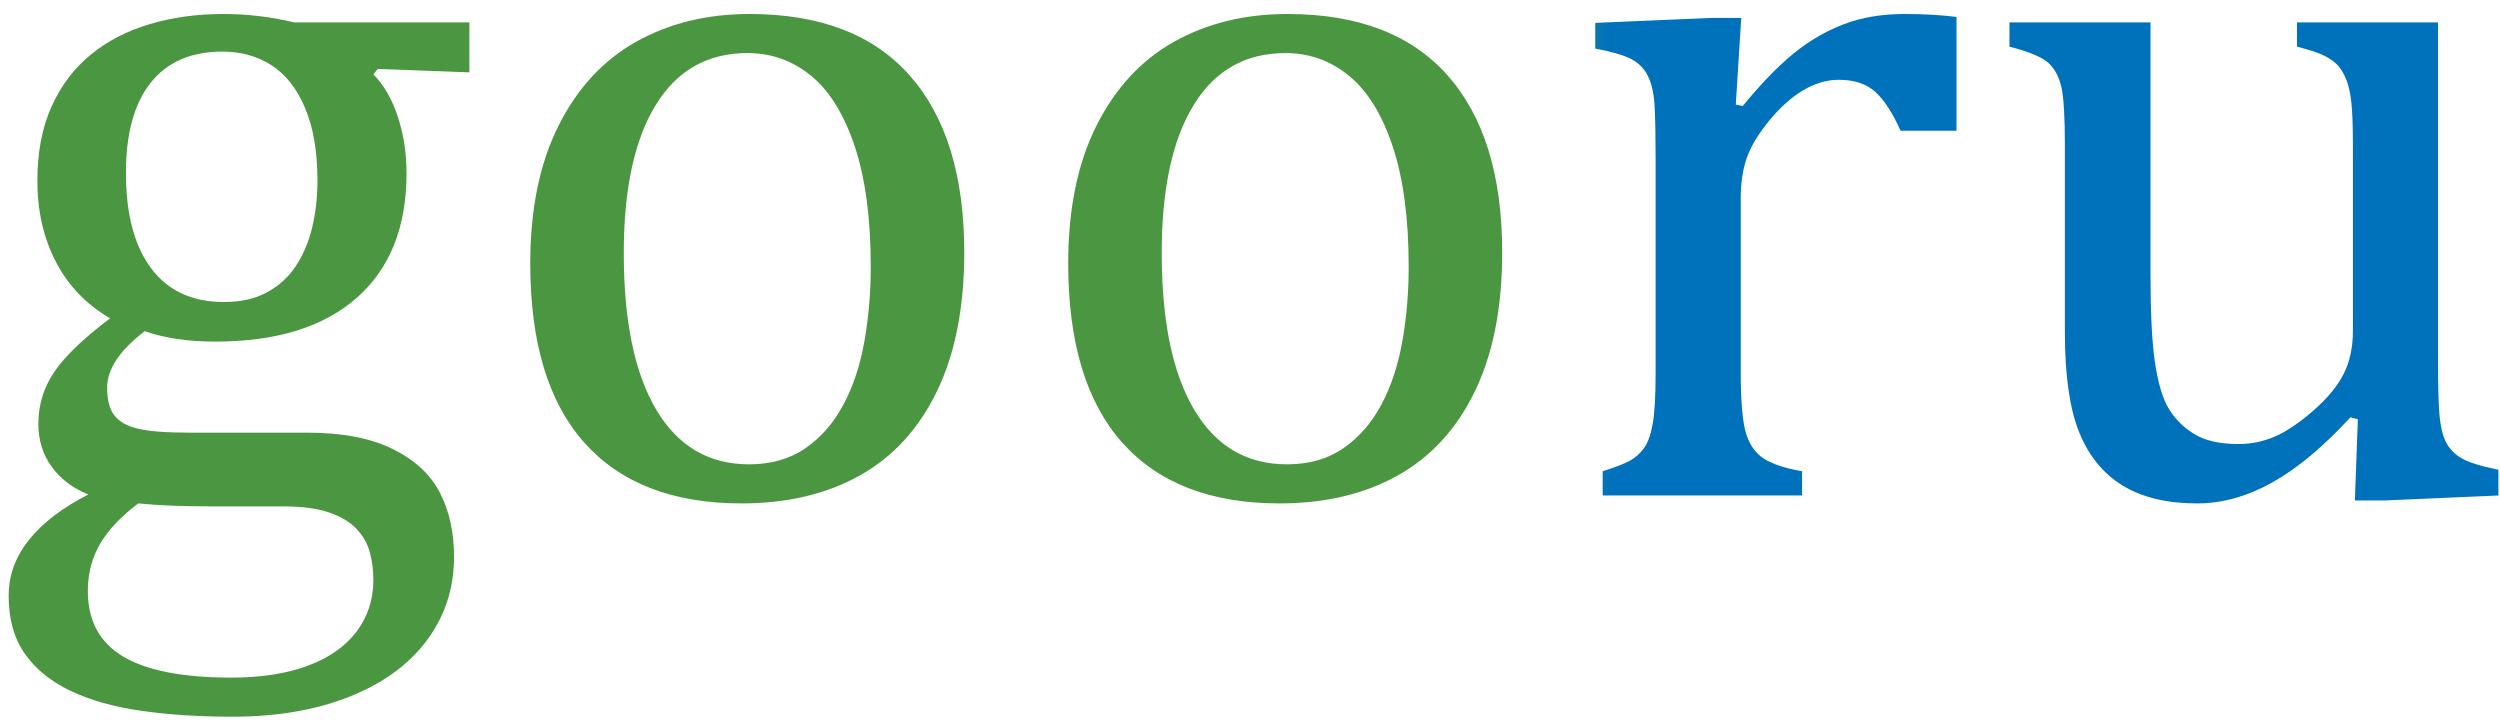
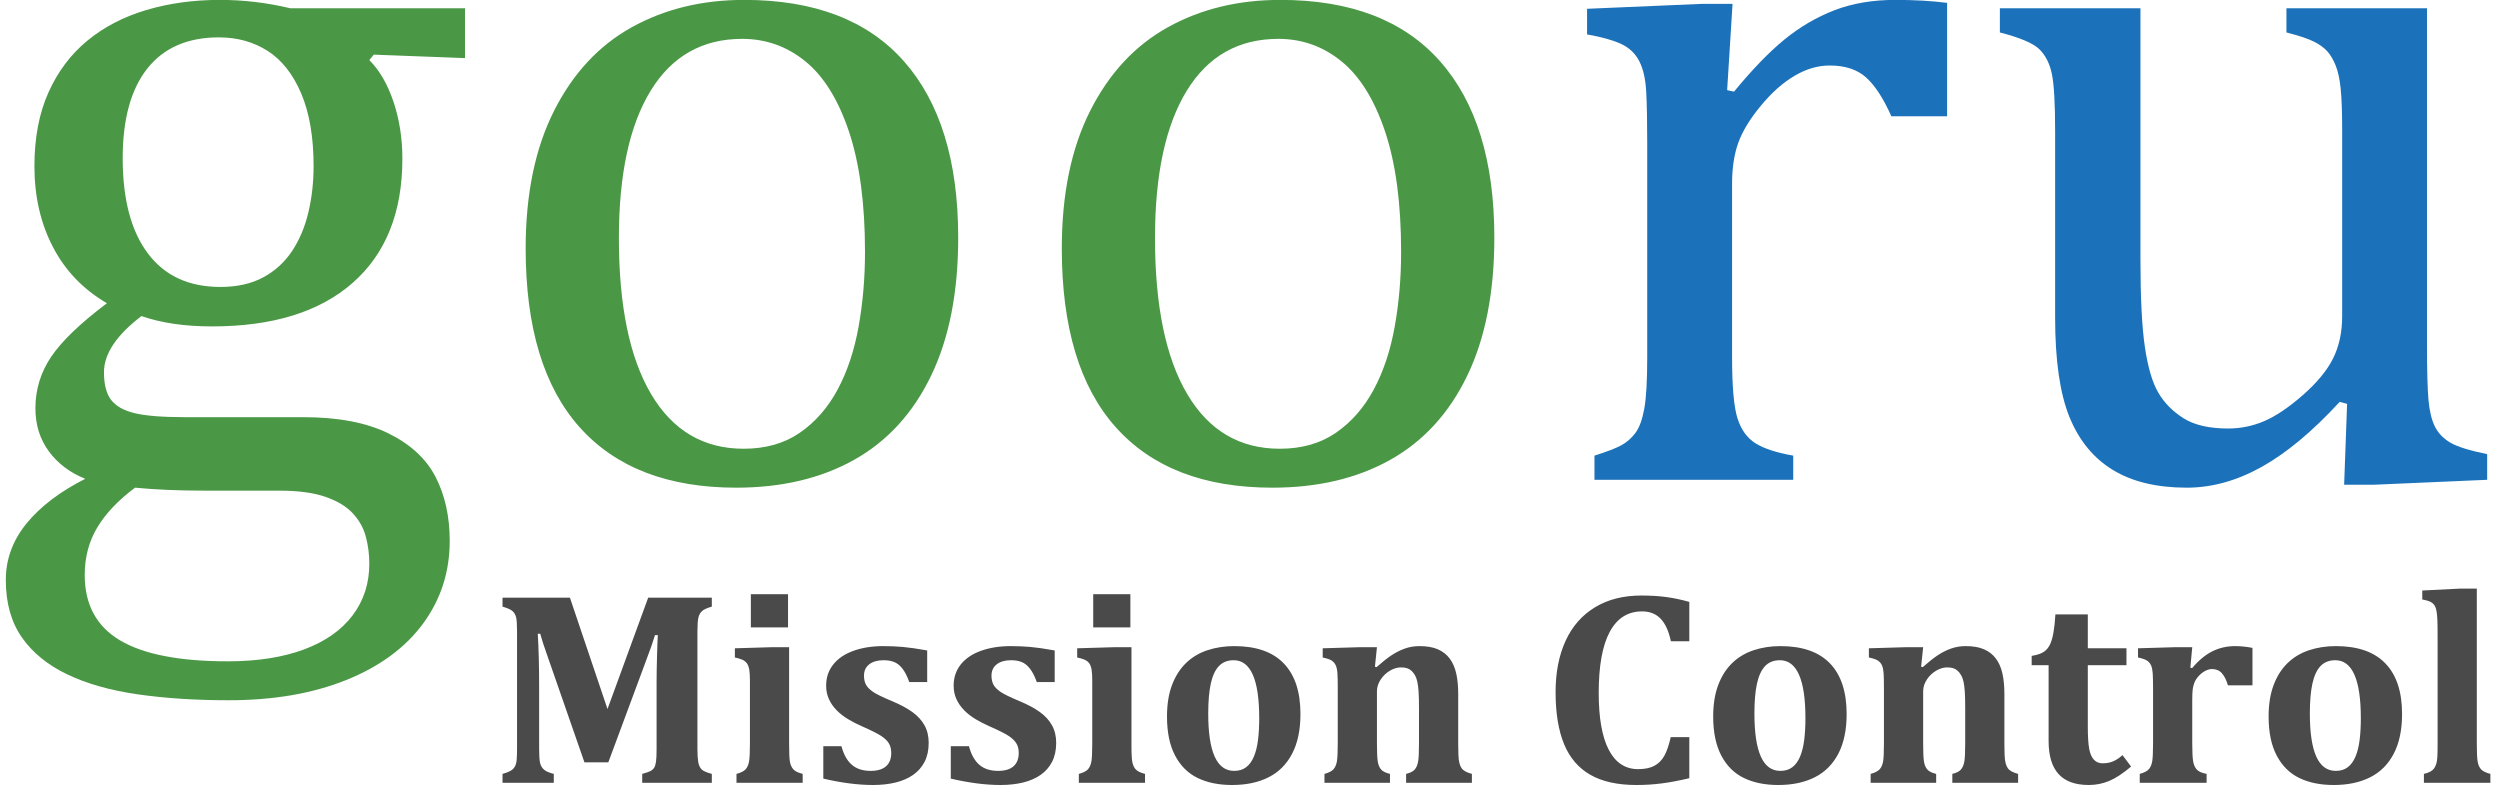
- <svg xmlns="http://www.w3.org/2000/svg" xmlns:xlink="http://www.w3.org/1999/xlink" width="111px" height="32px" viewBox="0 0 111 32" version="1.1">
-   <defs>
-     <linearGradient x1="0%" y1="50%" x2="97.379%" y2="50%" id="linearGradient-1">
-       <stop stop-color="#4B9741" offset="0%" />
-       <stop stop-color="#4B9741" offset="62.153%" />
-       <stop stop-color="#0072BC" offset="65.818%" />
-       <stop stop-color="#0072BC" offset="100%" />
-     </linearGradient>
-     <path d="M87.841,24.213 L83.776,24.06 L83.578,24.301 C84.032,24.755 84.391,25.374 84.655,26.158 C84.918,26.942 85.05,27.788 85.05,28.696 C85.05,31.084 84.314,32.926 82.842,34.222 C81.37,35.518 79.279,36.167 76.569,36.167 C75.353,36.167 74.306,36.013 73.427,35.705 C72.313,36.555 71.757,37.39 71.757,38.21 C71.757,38.752 71.863,39.162 72.075,39.44 C72.288,39.719 72.639,39.917 73.13,40.034 C73.621,40.151 74.364,40.209 75.36,40.209 L80.634,40.209 C82.187,40.209 83.454,40.451 84.435,40.935 C85.417,41.418 86.116,42.066 86.533,42.879 C86.951,43.692 87.16,44.641 87.16,45.725 C87.16,47.102 86.764,48.328 85.973,49.405 C85.182,50.482 84.04,51.32 82.545,51.921 C81.051,52.521 79.308,52.822 77.316,52.822 C75.836,52.822 74.485,52.734 73.262,52.558 C72.039,52.382 70.991,52.086 70.12,51.668 C69.248,51.251 68.574,50.701 68.098,50.02 C67.622,49.339 67.384,48.486 67.384,47.46 C67.384,46.538 67.692,45.699 68.307,44.945 C68.922,44.19 69.794,43.527 70.922,42.956 C70.233,42.678 69.691,42.268 69.296,41.726 C68.9,41.184 68.703,40.546 68.703,39.814 C68.703,38.979 68.937,38.214 69.406,37.518 C69.875,36.822 70.702,36.027 71.889,35.134 C70.834,34.519 70.032,33.684 69.483,32.629 C68.933,31.574 68.659,30.373 68.659,29.025 C68.659,27.766 68.867,26.671 69.285,25.74 C69.702,24.81 70.281,24.041 71.021,23.433 C71.761,22.825 72.636,22.371 73.646,22.071 C74.657,21.771 75.749,21.621 76.92,21.621 C77.975,21.621 79.022,21.745 80.062,21.994 L87.841,21.994 L87.841,24.213 Z M72.592,28.674 C72.592,30.505 72.965,31.918 73.712,32.915 C74.459,33.911 75.536,34.409 76.942,34.409 C77.689,34.409 78.327,34.266 78.854,33.98 C79.381,33.695 79.81,33.303 80.139,32.805 C80.469,32.307 80.711,31.732 80.865,31.08 C81.018,30.428 81.095,29.743 81.095,29.025 C81.095,27.736 80.912,26.66 80.546,25.795 C80.18,24.931 79.682,24.298 79.052,23.895 C78.422,23.492 77.697,23.291 76.876,23.291 C75.485,23.291 74.423,23.752 73.69,24.675 C72.958,25.598 72.592,26.931 72.592,28.674 L72.592,28.674 Z M73.141,43.352 C72.394,43.908 71.834,44.498 71.46,45.12 C71.087,45.743 70.9,46.45 70.9,47.241 C70.9,48.559 71.424,49.53 72.471,50.152 C73.518,50.775 75.119,51.086 77.272,51.086 C78.59,51.086 79.722,50.91 80.667,50.559 C81.612,50.207 82.333,49.702 82.831,49.042 C83.329,48.383 83.578,47.614 83.578,46.735 C83.578,46.325 83.527,45.926 83.424,45.538 C83.322,45.15 83.128,44.802 82.842,44.494 C82.556,44.187 82.15,43.941 81.623,43.758 C81.095,43.575 80.407,43.483 79.557,43.483 L76.283,43.483 C75.097,43.483 74.049,43.439 73.141,43.352 L73.141,43.352 Z M99.926,43.352 C96.879,43.352 94.553,42.454 92.949,40.66 C91.345,38.865 90.543,36.21 90.543,32.695 C90.543,30.278 90.965,28.234 91.807,26.564 C92.649,24.895 93.803,23.653 95.268,22.84 C96.732,22.027 98.402,21.621 100.277,21.621 C103.412,21.621 105.785,22.532 107.396,24.356 C109.008,26.18 109.813,28.798 109.813,32.211 C109.813,34.643 109.411,36.694 108.605,38.364 C107.799,40.034 106.657,41.282 105.177,42.11 C103.698,42.938 101.947,43.352 99.926,43.352 L99.926,43.352 Z M94.696,32.233 C94.696,35.251 95.176,37.569 96.135,39.188 C97.095,40.806 98.468,41.616 100.255,41.616 C101.237,41.616 102.072,41.378 102.76,40.902 C103.449,40.426 104.009,39.785 104.441,38.979 C104.873,38.173 105.185,37.24 105.375,36.177 C105.565,35.115 105.661,34.006 105.661,32.849 C105.661,30.695 105.423,28.908 104.947,27.487 C104.47,26.066 103.822,25.023 103.002,24.356 C102.182,23.69 101.244,23.356 100.189,23.356 C98.417,23.356 97.058,24.125 96.114,25.664 C95.169,27.202 94.696,29.392 94.696,32.233 L94.696,32.233 Z M123.81,43.352 C120.763,43.352 118.438,42.454 116.834,40.66 C115.23,38.865 114.428,36.21 114.428,32.695 C114.428,30.278 114.849,28.234 115.691,26.564 C116.533,24.895 117.687,23.653 119.152,22.84 C120.617,22.027 122.287,21.621 124.162,21.621 C127.296,21.621 129.669,22.532 131.281,24.356 C132.892,26.18 133.698,28.798 133.698,32.211 C133.698,34.643 133.295,36.694 132.489,38.364 C131.684,40.034 130.541,41.282 129.062,42.11 C127.582,42.938 125.832,43.352 123.81,43.352 L123.81,43.352 Z M118.581,32.233 C118.581,35.251 119.06,37.569 120.02,39.188 C120.979,40.806 122.353,41.616 124.14,41.616 C125.121,41.616 125.956,41.378 126.645,40.902 C127.333,40.426 127.893,39.785 128.325,38.979 C128.758,38.173 129.069,37.24 129.259,36.177 C129.45,35.115 129.545,34.006 129.545,32.849 C129.545,30.695 129.307,28.908 128.831,27.487 C128.355,26.066 127.707,25.023 126.886,24.356 C126.066,23.69 125.128,23.356 124.074,23.356 C122.301,23.356 120.943,24.125 119.998,25.664 C119.053,27.202 118.581,29.392 118.581,32.233 L118.581,32.233 Z M144.069,25.642 L144.376,25.708 C145.182,24.726 145.929,23.953 146.618,23.389 C147.306,22.825 148.05,22.39 148.848,22.082 C149.646,21.774 150.551,21.621 151.562,21.621 C152.411,21.621 153.18,21.665 153.869,21.752 L153.869,26.806 L151.386,26.806 C151.034,26.015 150.661,25.44 150.265,25.081 C149.87,24.722 149.328,24.543 148.639,24.543 C148.112,24.543 147.588,24.697 147.068,25.004 C146.548,25.312 146.046,25.759 145.563,26.345 C145.08,26.931 144.746,27.48 144.563,27.993 C144.38,28.505 144.289,29.113 144.289,29.816 L144.289,37.507 C144.289,38.84 144.369,39.759 144.53,40.264 C144.691,40.77 144.959,41.14 145.332,41.374 C145.706,41.608 146.266,41.792 147.013,41.923 L147.013,43 L138.158,43 L138.158,41.923 C138.715,41.748 139.114,41.594 139.356,41.462 C139.597,41.33 139.806,41.147 139.982,40.913 C140.158,40.678 140.29,40.319 140.377,39.836 C140.465,39.353 140.509,38.598 140.509,37.573 L140.509,27.993 C140.509,27.055 140.495,26.301 140.465,25.729 C140.436,25.158 140.333,24.7 140.158,24.356 C139.982,24.012 139.715,23.756 139.356,23.587 C138.997,23.419 138.488,23.276 137.829,23.159 L137.829,22.016 L142.97,21.796 L144.311,21.796 L144.069,25.642 Z M156.22,21.994 L162.482,21.994 L162.482,33.178 C162.482,34.892 162.548,36.196 162.68,37.089 C162.812,37.983 163.009,38.657 163.273,39.111 C163.537,39.565 163.91,39.946 164.394,40.253 C164.877,40.561 165.543,40.715 166.393,40.715 C166.95,40.715 167.484,40.605 167.997,40.385 C168.51,40.166 169.081,39.781 169.711,39.232 C170.341,38.682 170.791,38.137 171.062,37.595 C171.333,37.053 171.469,36.423 171.469,35.705 L171.469,27.465 C171.469,26.63 171.447,26 171.403,25.576 C171.359,25.151 171.286,24.81 171.183,24.554 C171.081,24.298 170.96,24.089 170.821,23.928 C170.681,23.767 170.484,23.62 170.227,23.488 C169.971,23.356 169.557,23.217 168.986,23.071 L168.986,21.994 L175.248,21.994 L175.248,37.001 C175.248,38.129 175.27,38.942 175.314,39.44 C175.358,39.938 175.453,40.334 175.6,40.627 C175.746,40.92 175.973,41.158 176.281,41.341 C176.588,41.524 177.138,41.696 177.929,41.857 L177.929,43 L172.897,43.22 L171.557,43.22 L171.688,39.616 L171.359,39.528 C170.143,40.847 168.982,41.813 167.876,42.429 C166.77,43.044 165.661,43.352 164.547,43.352 C163.214,43.352 162.116,43.088 161.251,42.561 C160.387,42.033 159.743,41.246 159.318,40.198 C158.893,39.151 158.681,37.675 158.681,35.771 L158.681,27.465 C158.681,26.235 158.633,25.389 158.538,24.927 C158.443,24.466 158.26,24.1 157.989,23.829 C157.718,23.558 157.128,23.305 156.22,23.071 L156.22,21.994 Z" id="path-2" />
-   </defs>
-   <g id="Page-1" stroke="none" stroke-width="1" fill="none" fill-rule="evenodd">
-     <g id="Real-Time" transform="translate(-67, -21)">
-       <g id="gooru">
-         <use fill="none" xlink:href="#path-2" />
-         <use fill="url(#linearGradient-1)" fill-rule="evenodd" xlink:href="#path-2" />
-       </g>
+ <svg xmlns="http://www.w3.org/2000/svg" width="99px" height="32px" viewBox="0 0 99 32" version="1.1">
+   <defs />
+   <g id="Symbols" stroke="none" stroke-width="1" fill="none" fill-rule="evenodd">
+     <g id="Group-6" transform="translate(-17, -20)">
+       <rect id="Rectangle-12" x="0" y="0" width="148" height="64" />
+       <path d="M35.414,22.301 L31.801,22.164 L31.625,22.379 C32.029,22.783 32.348,23.333 32.582,24.029 C32.816,24.726 32.934,25.478 32.934,26.285 C32.934,28.408 32.279,30.045 30.971,31.197 C29.662,32.35 27.803,32.926 25.395,32.926 C24.314,32.926 23.383,32.789 22.602,32.516 C21.612,33.271 21.117,34.013 21.117,34.742 C21.117,35.224 21.212,35.589 21.4,35.836 C21.589,36.083 21.902,36.259 22.338,36.363 C22.774,36.467 23.435,36.52 24.32,36.52 L29.008,36.52 C30.388,36.52 31.514,36.734 32.387,37.164 C33.259,37.594 33.881,38.17 34.252,38.893 C34.623,39.615 34.809,40.458 34.809,41.422 C34.809,42.646 34.457,43.736 33.754,44.693 C33.051,45.65 32.035,46.396 30.707,46.93 C29.379,47.464 27.829,47.73 26.059,47.73 C24.743,47.73 23.542,47.652 22.455,47.496 C21.368,47.34 20.437,47.076 19.662,46.705 C18.887,46.334 18.288,45.846 17.865,45.24 C17.442,44.635 17.23,43.876 17.23,42.965 C17.23,42.145 17.504,41.399 18.051,40.729 C18.598,40.058 19.372,39.469 20.375,38.961 C19.763,38.714 19.281,38.349 18.93,37.867 C18.578,37.385 18.402,36.819 18.402,36.168 C18.402,35.426 18.611,34.745 19.027,34.127 C19.444,33.508 20.18,32.802 21.234,32.008 C20.297,31.461 19.584,30.719 19.096,29.781 C18.607,28.844 18.363,27.776 18.363,26.578 C18.363,25.458 18.549,24.485 18.92,23.658 C19.291,22.831 19.805,22.148 20.463,21.607 C21.12,21.067 21.898,20.663 22.797,20.396 C23.695,20.13 24.665,19.996 25.707,19.996 C26.645,19.996 27.576,20.107 28.5,20.328 L35.414,20.328 L35.414,22.301 Z M21.859,26.266 C21.859,27.893 22.191,29.15 22.855,30.035 C23.52,30.921 24.477,31.363 25.727,31.363 C26.391,31.363 26.957,31.236 27.426,30.982 C27.895,30.729 28.275,30.38 28.568,29.938 C28.861,29.495 29.076,28.984 29.213,28.404 C29.35,27.825 29.418,27.216 29.418,26.578 C29.418,25.432 29.255,24.475 28.93,23.707 C28.604,22.939 28.161,22.376 27.602,22.018 C27.042,21.66 26.397,21.48 25.668,21.48 C24.431,21.48 23.487,21.891 22.836,22.711 C22.185,23.531 21.859,24.716 21.859,26.266 Z M22.348,39.312 C21.684,39.807 21.186,40.331 20.854,40.885 C20.521,41.438 20.355,42.066 20.355,42.77 C20.355,43.941 20.821,44.804 21.752,45.357 C22.683,45.911 24.105,46.188 26.02,46.188 C27.191,46.188 28.197,46.031 29.037,45.719 C29.877,45.406 30.518,44.957 30.961,44.371 C31.404,43.785 31.625,43.102 31.625,42.32 C31.625,41.956 31.579,41.601 31.488,41.256 C31.397,40.911 31.225,40.602 30.971,40.328 C30.717,40.055 30.355,39.837 29.887,39.674 C29.418,39.511 28.806,39.43 28.051,39.43 L25.141,39.43 C24.086,39.43 23.155,39.391 22.348,39.312 Z M46.156,39.312 C43.448,39.312 41.381,38.515 39.955,36.92 C38.529,35.325 37.816,32.965 37.816,29.84 C37.816,27.691 38.191,25.875 38.939,24.391 C39.688,22.906 40.714,21.803 42.016,21.08 C43.318,20.357 44.802,19.996 46.469,19.996 C49.255,19.996 51.365,20.807 52.797,22.428 C54.229,24.049 54.945,26.376 54.945,29.41 C54.945,31.572 54.587,33.395 53.871,34.879 C53.155,36.363 52.139,37.473 50.824,38.209 C49.509,38.945 47.953,39.312 46.156,39.312 Z M41.508,29.43 C41.508,32.112 41.934,34.173 42.787,35.611 C43.64,37.05 44.861,37.77 46.449,37.77 C47.322,37.77 48.064,37.558 48.676,37.135 C49.288,36.712 49.786,36.142 50.17,35.426 C50.554,34.71 50.831,33.88 51,32.936 C51.169,31.992 51.254,31.005 51.254,29.977 C51.254,28.062 51.042,26.474 50.619,25.211 C50.196,23.948 49.62,23.02 48.891,22.428 C48.161,21.835 47.328,21.539 46.391,21.539 C44.815,21.539 43.607,22.223 42.768,23.59 C41.928,24.957 41.508,26.904 41.508,29.43 Z M67.387,39.312 C64.678,39.312 62.611,38.515 61.186,36.92 C59.76,35.325 59.047,32.965 59.047,29.84 C59.047,27.691 59.421,25.875 60.17,24.391 C60.919,22.906 61.944,21.803 63.246,21.08 C64.548,20.357 66.033,19.996 67.699,19.996 C70.486,19.996 72.595,20.807 74.027,22.428 C75.46,24.049 76.176,26.376 76.176,29.41 C76.176,31.572 75.818,33.395 75.102,34.879 C74.385,36.363 73.37,37.473 72.055,38.209 C70.74,38.945 69.184,39.312 67.387,39.312 Z M62.738,29.43 C62.738,32.112 63.165,34.173 64.018,35.611 C64.87,37.05 66.091,37.77 67.68,37.77 C68.552,37.77 69.294,37.558 69.906,37.135 C70.518,36.712 71.016,36.142 71.4,35.426 C71.785,34.71 72.061,33.88 72.23,32.936 C72.4,31.992 72.484,31.005 72.484,29.977 C72.484,28.062 72.273,26.474 71.85,25.211 C71.426,23.948 70.85,23.02 70.121,22.428 C69.392,21.835 68.559,21.539 67.621,21.539 C66.046,21.539 64.838,22.223 63.998,23.59 C63.158,24.957 62.738,26.904 62.738,29.43 Z" id="gooru" fill="#4A9846" />
+       <path d="M85.395,23.57 L85.668,23.629 C86.384,22.757 87.048,22.07 87.66,21.568 C88.272,21.067 88.933,20.68 89.643,20.406 C90.352,20.133 91.156,19.996 92.055,19.996 C92.81,19.996 93.493,20.035 94.105,20.113 L94.105,24.605 L91.898,24.605 C91.586,23.902 91.254,23.391 90.902,23.072 C90.551,22.753 90.069,22.594 89.457,22.594 C88.988,22.594 88.523,22.73 88.061,23.004 C87.598,23.277 87.152,23.674 86.723,24.195 C86.293,24.716 85.997,25.204 85.834,25.66 C85.671,26.116 85.59,26.656 85.59,27.281 L85.59,34.117 C85.59,35.302 85.661,36.119 85.805,36.568 C85.948,37.018 86.186,37.346 86.518,37.555 C86.85,37.763 87.348,37.926 88.012,38.043 L88.012,39 L80.141,39 L80.141,38.043 C80.635,37.887 80.99,37.75 81.205,37.633 C81.42,37.516 81.605,37.353 81.762,37.145 C81.918,36.936 82.035,36.617 82.113,36.188 C82.191,35.758 82.23,35.087 82.23,34.176 L82.23,25.66 C82.23,24.827 82.217,24.156 82.191,23.648 C82.165,23.141 82.074,22.734 81.918,22.428 C81.762,22.122 81.524,21.894 81.205,21.744 C80.886,21.594 80.434,21.467 79.848,21.363 L79.848,20.348 L84.418,20.152 L85.609,20.152 L85.395,23.57 Z" id="Path" fill="#1B72BA" />
+       <path d="M96.195,20.328 L101.762,20.328 L101.762,30.27 C101.762,31.793 101.82,32.952 101.938,33.746 C102.055,34.54 102.23,35.139 102.465,35.543 C102.699,35.947 103.031,36.285 103.461,36.559 C103.891,36.832 104.483,36.969 105.238,36.969 C105.733,36.969 106.208,36.871 106.664,36.676 C107.12,36.48 107.628,36.139 108.188,35.65 C108.747,35.162 109.148,34.677 109.389,34.195 C109.63,33.714 109.75,33.154 109.75,32.516 L109.75,25.191 C109.75,24.449 109.73,23.889 109.691,23.512 C109.652,23.134 109.587,22.831 109.496,22.604 C109.405,22.376 109.298,22.19 109.174,22.047 C109.05,21.904 108.874,21.773 108.646,21.656 C108.419,21.539 108.051,21.415 107.543,21.285 L107.543,20.328 L113.109,20.328 L113.109,33.668 C113.109,34.671 113.129,35.393 113.168,35.836 C113.207,36.279 113.292,36.63 113.422,36.891 C113.552,37.151 113.754,37.363 114.027,37.525 C114.301,37.688 114.789,37.841 115.492,37.984 L115.492,39 L111.02,39.195 L109.828,39.195 L109.945,35.992 L109.652,35.914 C108.572,37.086 107.54,37.945 106.557,38.492 C105.574,39.039 104.587,39.312 103.598,39.312 C102.413,39.312 101.436,39.078 100.668,38.609 C99.9,38.141 99.327,37.441 98.949,36.51 C98.572,35.579 98.383,34.267 98.383,32.574 L98.383,25.191 C98.383,24.098 98.34,23.346 98.256,22.936 C98.171,22.525 98.008,22.2 97.768,21.959 C97.527,21.718 97.003,21.493 96.195,21.285 L96.195,20.328 Z" id="Path" fill="#1B72BA" />
+       <path d="M45.188,44.023 C44.998,44.077 44.869,44.135 44.801,44.198 C44.733,44.26 44.685,44.344 44.658,44.45 C44.632,44.556 44.618,44.743 44.618,45.011 L44.618,49.657 C44.618,49.876 44.629,50.048 44.65,50.176 C44.672,50.303 44.716,50.399 44.782,50.466 C44.848,50.532 44.983,50.592 45.188,50.646 L45.188,51 L42.432,51 L42.432,50.646 C42.59,50.603 42.699,50.565 42.76,50.533 C42.821,50.5 42.868,50.458 42.902,50.406 C42.936,50.355 42.961,50.276 42.977,50.17 C42.993,50.065 43.001,49.89 43.001,49.646 L43.001,47.015 C43.001,46.725 43.007,46.383 43.018,45.989 C43.028,45.595 43.039,45.316 43.05,45.151 L42.937,45.151 C42.894,45.294 42.848,45.435 42.8,45.573 C42.752,45.71 42.661,45.957 42.529,46.311 L41.089,50.189 L40.144,50.189 L38.629,45.833 C38.54,45.586 38.461,45.341 38.393,45.097 L38.296,45.097 C38.332,45.688 38.35,46.386 38.35,47.192 L38.35,49.663 C38.35,49.928 38.363,50.112 38.388,50.216 C38.413,50.32 38.463,50.406 38.538,50.474 C38.613,50.542 38.744,50.599 38.93,50.646 L38.93,51 L36.9,51 L36.9,50.646 C37.032,50.61 37.137,50.57 37.214,50.527 C37.291,50.484 37.349,50.427 37.389,50.355 C37.428,50.284 37.452,50.193 37.461,50.082 C37.47,49.971 37.475,49.829 37.475,49.657 L37.475,45.011 C37.475,44.739 37.463,44.553 37.44,44.453 C37.416,44.352 37.371,44.27 37.303,44.206 C37.235,44.141 37.1,44.08 36.9,44.023 L36.9,43.668 L39.569,43.668 L41.057,48.078 L42.668,43.668 L45.188,43.668 L45.188,44.023 Z M48.206,43.529 L48.206,44.845 L46.734,44.845 L46.734,43.529 L48.206,43.529 Z M46.165,50.646 C46.34,50.599 46.461,50.538 46.528,50.463 C46.594,50.388 46.639,50.286 46.662,50.157 C46.685,50.028 46.697,49.793 46.697,49.453 L46.697,46.956 C46.697,46.78 46.689,46.639 46.673,46.531 C46.656,46.424 46.626,46.338 46.581,46.273 C46.537,46.209 46.476,46.16 46.399,46.126 C46.322,46.092 46.222,46.062 46.101,46.037 L46.101,45.672 L47.578,45.629 L48.249,45.629 L48.249,49.448 C48.249,49.648 48.252,49.803 48.257,49.912 C48.262,50.022 48.271,50.106 48.281,50.165 C48.292,50.224 48.307,50.277 48.327,50.323 C48.347,50.37 48.373,50.413 48.405,50.452 C48.437,50.492 48.484,50.527 48.544,50.56 C48.605,50.592 48.686,50.62 48.786,50.646 L48.786,51 L46.165,51 L46.165,50.646 Z M50.322,49.55 C50.408,49.876 50.544,50.12 50.73,50.283 C50.917,50.446 51.166,50.527 51.477,50.527 C51.746,50.527 51.949,50.466 52.087,50.345 C52.225,50.223 52.293,50.046 52.293,49.813 C52.293,49.666 52.262,49.541 52.199,49.437 C52.137,49.333 52.033,49.234 51.888,49.139 C51.743,49.044 51.495,48.92 51.144,48.766 C50.947,48.68 50.762,48.585 50.588,48.481 C50.414,48.377 50.263,48.26 50.134,48.129 C50.005,47.998 49.903,47.853 49.828,47.691 C49.753,47.53 49.715,47.351 49.715,47.154 C49.715,46.832 49.808,46.553 49.995,46.316 C50.181,46.08 50.447,45.899 50.792,45.774 C51.138,45.649 51.533,45.586 51.977,45.586 C52.238,45.586 52.494,45.597 52.745,45.618 C52.995,45.64 53.319,45.686 53.717,45.758 L53.717,47.009 L53.008,47.009 C52.925,46.78 52.835,46.603 52.737,46.478 C52.638,46.352 52.53,46.265 52.412,46.217 C52.293,46.169 52.152,46.145 51.987,46.145 C51.751,46.145 51.563,46.198 51.423,46.306 C51.284,46.413 51.214,46.563 51.214,46.757 C51.214,46.893 51.239,47.009 51.289,47.106 C51.339,47.203 51.429,47.297 51.558,47.388 C51.687,47.479 51.935,47.602 52.304,47.756 C52.641,47.896 52.915,48.041 53.126,48.194 C53.337,48.346 53.498,48.521 53.609,48.72 C53.72,48.919 53.776,49.151 53.776,49.416 C53.776,49.706 53.722,49.955 53.615,50.165 C53.507,50.374 53.357,50.547 53.164,50.683 C52.97,50.819 52.738,50.92 52.468,50.987 C52.198,51.053 51.9,51.086 51.574,51.086 C50.983,51.086 50.326,51.002 49.603,50.833 L49.603,49.55 L50.322,49.55 Z M55.371,49.55 C55.457,49.876 55.593,50.12 55.779,50.283 C55.965,50.446 56.214,50.527 56.526,50.527 C56.794,50.527 56.998,50.466 57.135,50.345 C57.273,50.223 57.342,50.046 57.342,49.813 C57.342,49.666 57.311,49.541 57.248,49.437 C57.186,49.333 57.082,49.234 56.937,49.139 C56.792,49.044 56.544,48.92 56.193,48.766 C55.996,48.68 55.811,48.585 55.637,48.481 C55.463,48.377 55.312,48.26 55.183,48.129 C55.054,47.998 54.952,47.853 54.877,47.691 C54.802,47.53 54.764,47.351 54.764,47.154 C54.764,46.832 54.857,46.553 55.043,46.316 C55.23,46.08 55.496,45.899 55.841,45.774 C56.187,45.649 56.581,45.586 57.025,45.586 C57.287,45.586 57.543,45.597 57.793,45.618 C58.044,45.64 58.368,45.686 58.766,45.758 L58.766,47.009 L58.057,47.009 C57.974,46.78 57.884,46.603 57.785,46.478 C57.687,46.352 57.579,46.265 57.46,46.217 C57.342,46.169 57.201,46.145 57.036,46.145 C56.8,46.145 56.612,46.198 56.472,46.306 C56.333,46.413 56.263,46.563 56.263,46.757 C56.263,46.893 56.288,47.009 56.338,47.106 C56.388,47.203 56.478,47.297 56.606,47.388 C56.735,47.479 56.984,47.602 57.353,47.756 C57.69,47.896 57.964,48.041 58.175,48.194 C58.386,48.346 58.547,48.521 58.658,48.72 C58.769,48.919 58.825,49.151 58.825,49.416 C58.825,49.706 58.771,49.955 58.664,50.165 C58.556,50.374 58.406,50.547 58.212,50.683 C58.019,50.819 57.787,50.92 57.517,50.987 C57.246,51.053 56.948,51.086 56.623,51.086 C56.032,51.086 55.375,51.002 54.651,50.833 L54.651,49.55 L55.371,49.55 Z M61.763,43.529 L61.763,44.845 L60.291,44.845 L60.291,43.529 L61.763,43.529 Z M59.722,50.646 C59.897,50.599 60.018,50.538 60.084,50.463 C60.15,50.388 60.195,50.286 60.219,50.157 C60.242,50.028 60.253,49.793 60.253,49.453 L60.253,46.956 C60.253,46.78 60.245,46.639 60.229,46.531 C60.213,46.424 60.183,46.338 60.138,46.273 C60.093,46.209 60.032,46.16 59.955,46.126 C59.878,46.092 59.779,46.062 59.657,46.037 L59.657,45.672 L61.134,45.629 L61.806,45.629 L61.806,49.448 C61.806,49.648 61.808,49.803 61.814,49.912 C61.819,50.022 61.827,50.106 61.838,50.165 C61.849,50.224 61.864,50.277 61.884,50.323 C61.903,50.37 61.929,50.413 61.961,50.452 C61.994,50.492 62.04,50.527 62.101,50.56 C62.162,50.592 62.243,50.62 62.343,50.646 L62.343,51 L59.722,51 L59.722,50.646 Z M65.791,51.086 C65.265,51.086 64.811,50.994 64.429,50.809 C64.048,50.625 63.75,50.33 63.535,49.923 C63.32,49.517 63.213,49 63.213,48.374 C63.213,47.894 63.279,47.478 63.412,47.127 C63.544,46.777 63.729,46.486 63.965,46.257 C64.201,46.028 64.483,45.859 64.811,45.75 C65.138,45.641 65.494,45.586 65.877,45.586 C66.743,45.586 67.397,45.814 67.837,46.271 C68.278,46.727 68.498,47.396 68.498,48.277 C68.498,48.9 68.389,49.422 68.17,49.843 C67.952,50.263 67.64,50.576 67.236,50.78 C66.831,50.984 66.35,51.086 65.791,51.086 Z M64.846,48.255 C64.846,49.014 64.931,49.583 65.101,49.961 C65.271,50.338 65.528,50.527 65.872,50.527 C66.061,50.527 66.22,50.479 66.347,50.382 C66.474,50.286 66.576,50.146 66.653,49.963 C66.73,49.781 66.785,49.561 66.817,49.305 C66.849,49.049 66.865,48.762 66.865,48.443 C66.865,47.673 66.78,47.098 66.61,46.717 C66.44,46.335 66.188,46.145 65.855,46.145 C65.612,46.145 65.417,46.222 65.27,46.375 C65.123,46.529 65.016,46.76 64.948,47.068 C64.88,47.376 64.846,47.772 64.846,48.255 Z M75.287,51 L72.682,51 L72.682,50.646 C72.847,50.606 72.961,50.548 73.026,50.471 C73.09,50.394 73.134,50.29 73.157,50.159 C73.181,50.029 73.192,49.793 73.192,49.453 L73.192,48.019 C73.192,47.765 73.187,47.556 73.176,47.393 C73.166,47.23 73.149,47.097 73.125,46.993 C73.102,46.889 73.07,46.802 73.029,46.733 C72.987,46.663 72.942,46.606 72.892,46.561 C72.841,46.516 72.784,46.483 72.72,46.461 C72.655,46.44 72.573,46.429 72.473,46.429 C72.337,46.429 72.195,46.471 72.048,46.555 C71.902,46.64 71.778,46.756 71.678,46.905 C71.577,47.053 71.527,47.212 71.527,47.38 L71.527,49.448 C71.527,49.788 71.538,50.024 71.56,50.157 C71.581,50.289 71.625,50.394 71.691,50.471 C71.757,50.548 71.875,50.606 72.043,50.646 L72.043,51 L69.449,51 L69.449,50.646 C69.621,50.599 69.74,50.538 69.806,50.463 C69.872,50.388 69.917,50.286 69.94,50.157 C69.963,50.028 69.975,49.793 69.975,49.453 L69.975,47.246 C69.975,46.981 69.971,46.785 69.962,46.657 C69.953,46.53 69.931,46.428 69.897,46.351 C69.863,46.274 69.811,46.212 69.741,46.163 C69.672,46.115 69.551,46.073 69.379,46.037 L69.379,45.672 L70.851,45.629 L71.527,45.629 L71.447,46.402 L71.511,46.418 C71.733,46.222 71.928,46.067 72.097,45.954 C72.265,45.841 72.441,45.752 72.626,45.685 C72.81,45.619 73.004,45.586 73.208,45.586 C73.502,45.586 73.746,45.628 73.939,45.712 C74.132,45.796 74.289,45.919 74.409,46.08 C74.529,46.241 74.615,46.438 74.667,46.671 C74.719,46.904 74.745,47.174 74.745,47.482 L74.745,49.448 C74.745,49.605 74.747,49.753 74.753,49.891 C74.758,50.029 74.771,50.139 74.793,50.221 C74.814,50.304 74.844,50.371 74.882,50.423 C74.919,50.475 74.972,50.518 75.04,50.554 C75.108,50.59 75.19,50.62 75.287,50.646 L75.287,51 Z M83.897,43.835 L83.897,45.393 L83.167,45.393 C83.081,44.988 82.944,44.69 82.758,44.498 C82.572,44.307 82.329,44.211 82.028,44.211 C81.462,44.211 81.034,44.482 80.744,45.025 C80.454,45.567 80.309,46.372 80.309,47.439 C80.309,48.431 80.442,49.182 80.707,49.692 C80.972,50.202 81.36,50.458 81.872,50.458 C82.133,50.458 82.347,50.414 82.511,50.326 C82.676,50.238 82.808,50.107 82.906,49.931 C83.004,49.756 83.09,49.509 83.161,49.19 L83.897,49.19 L83.897,50.817 C83.503,50.91 83.143,50.979 82.817,51.021 C82.492,51.064 82.153,51.086 81.802,51.086 C81.057,51.086 80.45,50.952 79.979,50.683 C79.508,50.415 79.161,50.009 78.937,49.467 C78.713,48.924 78.601,48.237 78.601,47.407 C78.601,46.63 78.733,45.954 78.996,45.379 C79.259,44.804 79.647,44.361 80.159,44.05 C80.671,43.738 81.283,43.583 81.996,43.583 C82.357,43.583 82.685,43.602 82.979,43.642 C83.272,43.681 83.578,43.745 83.897,43.835 Z M87.42,51.086 C86.894,51.086 86.44,50.994 86.059,50.809 C85.677,50.625 85.379,50.33 85.165,49.923 C84.95,49.517 84.842,49 84.842,48.374 C84.842,47.894 84.909,47.478 85.041,47.127 C85.174,46.777 85.358,46.486 85.594,46.257 C85.831,46.028 86.113,45.859 86.44,45.75 C86.768,45.641 87.123,45.586 87.506,45.586 C88.373,45.586 89.026,45.814 89.467,46.271 C89.907,46.727 90.127,47.396 90.127,48.277 C90.127,48.9 90.018,49.422 89.8,49.843 C89.581,50.263 89.27,50.576 88.865,50.78 C88.461,50.984 87.979,51.086 87.42,51.086 Z M86.475,48.255 C86.475,49.014 86.56,49.583 86.73,49.961 C86.9,50.338 87.157,50.527 87.501,50.527 C87.691,50.527 87.849,50.479 87.976,50.382 C88.103,50.286 88.205,50.146 88.282,49.963 C88.359,49.781 88.414,49.561 88.446,49.305 C88.479,49.049 88.495,48.762 88.495,48.443 C88.495,47.673 88.41,47.098 88.24,46.717 C88.069,46.335 87.818,46.145 87.485,46.145 C87.241,46.145 87.046,46.222 86.899,46.375 C86.753,46.529 86.645,46.76 86.577,47.068 C86.509,47.376 86.475,47.772 86.475,48.255 Z M96.917,51 L94.312,51 L94.312,50.646 C94.476,50.606 94.591,50.548 94.655,50.471 C94.72,50.394 94.764,50.29 94.787,50.159 C94.81,50.029 94.822,49.793 94.822,49.453 L94.822,48.019 C94.822,47.765 94.816,47.556 94.806,47.393 C94.795,47.23 94.778,47.097 94.755,46.993 C94.731,46.889 94.699,46.802 94.658,46.733 C94.617,46.663 94.571,46.606 94.521,46.561 C94.471,46.516 94.414,46.483 94.349,46.461 C94.285,46.44 94.202,46.429 94.102,46.429 C93.966,46.429 93.825,46.471 93.678,46.555 C93.531,46.64 93.407,46.756 93.307,46.905 C93.207,47.053 93.157,47.212 93.157,47.38 L93.157,49.448 C93.157,49.788 93.167,50.024 93.189,50.157 C93.21,50.289 93.254,50.394 93.321,50.471 C93.387,50.548 93.504,50.606 93.672,50.646 L93.672,51 L91.078,51 L91.078,50.646 C91.25,50.599 91.369,50.538 91.435,50.463 C91.502,50.388 91.546,50.286 91.57,50.157 C91.593,50.028 91.604,49.793 91.604,49.453 L91.604,47.246 C91.604,46.981 91.6,46.785 91.591,46.657 C91.582,46.53 91.561,46.428 91.527,46.351 C91.493,46.274 91.441,46.212 91.371,46.163 C91.301,46.115 91.18,46.073 91.008,46.037 L91.008,45.672 L92.48,45.629 L93.157,45.629 L93.076,46.402 L93.141,46.418 C93.363,46.222 93.558,46.067 93.726,45.954 C93.894,45.841 94.071,45.752 94.255,45.685 C94.44,45.619 94.634,45.586 94.838,45.586 C95.132,45.586 95.375,45.628 95.568,45.712 C95.762,45.796 95.918,45.919 96.038,46.08 C96.158,46.241 96.244,46.438 96.296,46.671 C96.348,46.904 96.374,47.174 96.374,47.482 L96.374,49.448 C96.374,49.605 96.377,49.753 96.382,49.891 C96.387,50.029 96.401,50.139 96.422,50.221 C96.444,50.304 96.473,50.371 96.511,50.423 C96.549,50.475 96.601,50.518 96.669,50.554 C96.737,50.59 96.82,50.62 96.917,50.646 L96.917,51 Z M101.391,50.355 C101.076,50.624 100.789,50.813 100.531,50.922 C100.273,51.031 100.001,51.086 99.715,51.086 C99.181,51.086 98.783,50.942 98.52,50.654 C98.257,50.365 98.125,49.929 98.125,49.346 L98.125,46.343 L97.454,46.343 L97.454,45.973 C97.672,45.937 97.833,45.883 97.937,45.812 C98.041,45.74 98.121,45.644 98.179,45.524 C98.236,45.404 98.282,45.248 98.316,45.054 C98.35,44.861 98.376,44.619 98.394,44.329 L99.677,44.329 L99.677,45.672 L101.208,45.672 L101.208,46.343 L99.677,46.343 L99.677,48.766 C99.677,49.17 99.696,49.469 99.734,49.663 C99.771,49.856 99.835,49.998 99.924,50.09 C100.014,50.181 100.125,50.227 100.257,50.227 C100.358,50.227 100.447,50.218 100.526,50.2 C100.605,50.182 100.688,50.15 100.776,50.103 C100.863,50.056 100.956,49.99 101.052,49.904 L101.391,50.355 Z M103.738,46.44 L103.808,46.456 C104.069,46.148 104.338,45.926 104.613,45.79 C104.889,45.654 105.188,45.586 105.51,45.586 C105.729,45.586 105.958,45.609 106.198,45.656 L106.198,47.138 L105.226,47.138 C105.165,46.931 105.085,46.771 104.987,46.66 C104.888,46.549 104.757,46.494 104.592,46.494 C104.513,46.494 104.426,46.518 104.331,46.566 C104.236,46.615 104.149,46.683 104.068,46.77 C103.988,46.858 103.93,46.948 103.896,47.039 C103.862,47.13 103.84,47.222 103.829,47.315 C103.818,47.409 103.813,47.548 103.813,47.734 L103.813,49.448 C103.813,49.788 103.826,50.026 103.851,50.162 C103.876,50.298 103.926,50.405 104.001,50.482 C104.076,50.559 104.203,50.613 104.382,50.646 L104.382,51 L101.734,51 L101.734,50.646 C101.906,50.599 102.025,50.538 102.092,50.463 C102.158,50.388 102.203,50.286 102.226,50.157 C102.249,50.028 102.261,49.793 102.261,49.453 L102.261,47.246 C102.261,46.981 102.256,46.785 102.247,46.657 C102.238,46.53 102.217,46.428 102.183,46.351 C102.149,46.274 102.097,46.212 102.027,46.163 C101.957,46.115 101.836,46.073 101.665,46.037 L101.665,45.672 L103.136,45.629 L103.813,45.629 L103.738,46.44 Z M109.415,51.086 C108.889,51.086 108.435,50.994 108.053,50.809 C107.672,50.625 107.374,50.33 107.159,49.923 C106.944,49.517 106.837,49 106.837,48.374 C106.837,47.894 106.903,47.478 107.036,47.127 C107.168,46.777 107.353,46.486 107.589,46.257 C107.825,46.028 108.107,45.859 108.435,45.75 C108.762,45.641 109.118,45.586 109.501,45.586 C110.368,45.586 111.021,45.814 111.461,46.271 C111.902,46.727 112.122,47.396 112.122,48.277 C112.122,48.9 112.013,49.422 111.794,49.843 C111.576,50.263 111.264,50.576 110.86,50.78 C110.455,50.984 109.974,51.086 109.415,51.086 Z M108.47,48.255 C108.47,49.014 108.555,49.583 108.725,49.961 C108.895,50.338 109.152,50.527 109.496,50.527 C109.685,50.527 109.844,50.479 109.971,50.382 C110.098,50.286 110.2,50.146 110.277,49.963 C110.354,49.781 110.409,49.561 110.441,49.305 C110.473,49.049 110.489,48.762 110.489,48.443 C110.489,47.673 110.404,47.098 110.234,46.717 C110.064,46.335 109.813,46.145 109.479,46.145 C109.236,46.145 109.041,46.222 108.894,46.375 C108.747,46.529 108.64,46.76 108.572,47.068 C108.504,47.376 108.47,47.772 108.47,48.255 Z M115.082,49.448 C115.082,49.788 115.092,50.022 115.114,50.151 C115.135,50.28 115.179,50.383 115.245,50.46 C115.312,50.537 115.436,50.599 115.619,50.646 L115.619,51 L112.987,51 L112.987,50.646 C113.094,50.62 113.178,50.591 113.239,50.557 C113.3,50.523 113.348,50.483 113.382,50.439 C113.416,50.394 113.445,50.337 113.47,50.267 C113.495,50.197 113.511,50.1 113.519,49.977 C113.526,49.853 113.529,49.677 113.529,49.448 L113.529,45.258 C113.529,44.95 113.527,44.724 113.521,44.579 C113.516,44.434 113.505,44.312 113.489,44.214 C113.473,44.115 113.446,44.036 113.408,43.977 C113.371,43.918 113.318,43.871 113.25,43.835 C113.182,43.799 113.073,43.767 112.922,43.738 L112.922,43.384 L114.41,43.309 L115.082,43.309 L115.082,49.448 Z" id="Mission-Control" fill="#4A4A4A" />
    </g>
  </g>
</svg>
